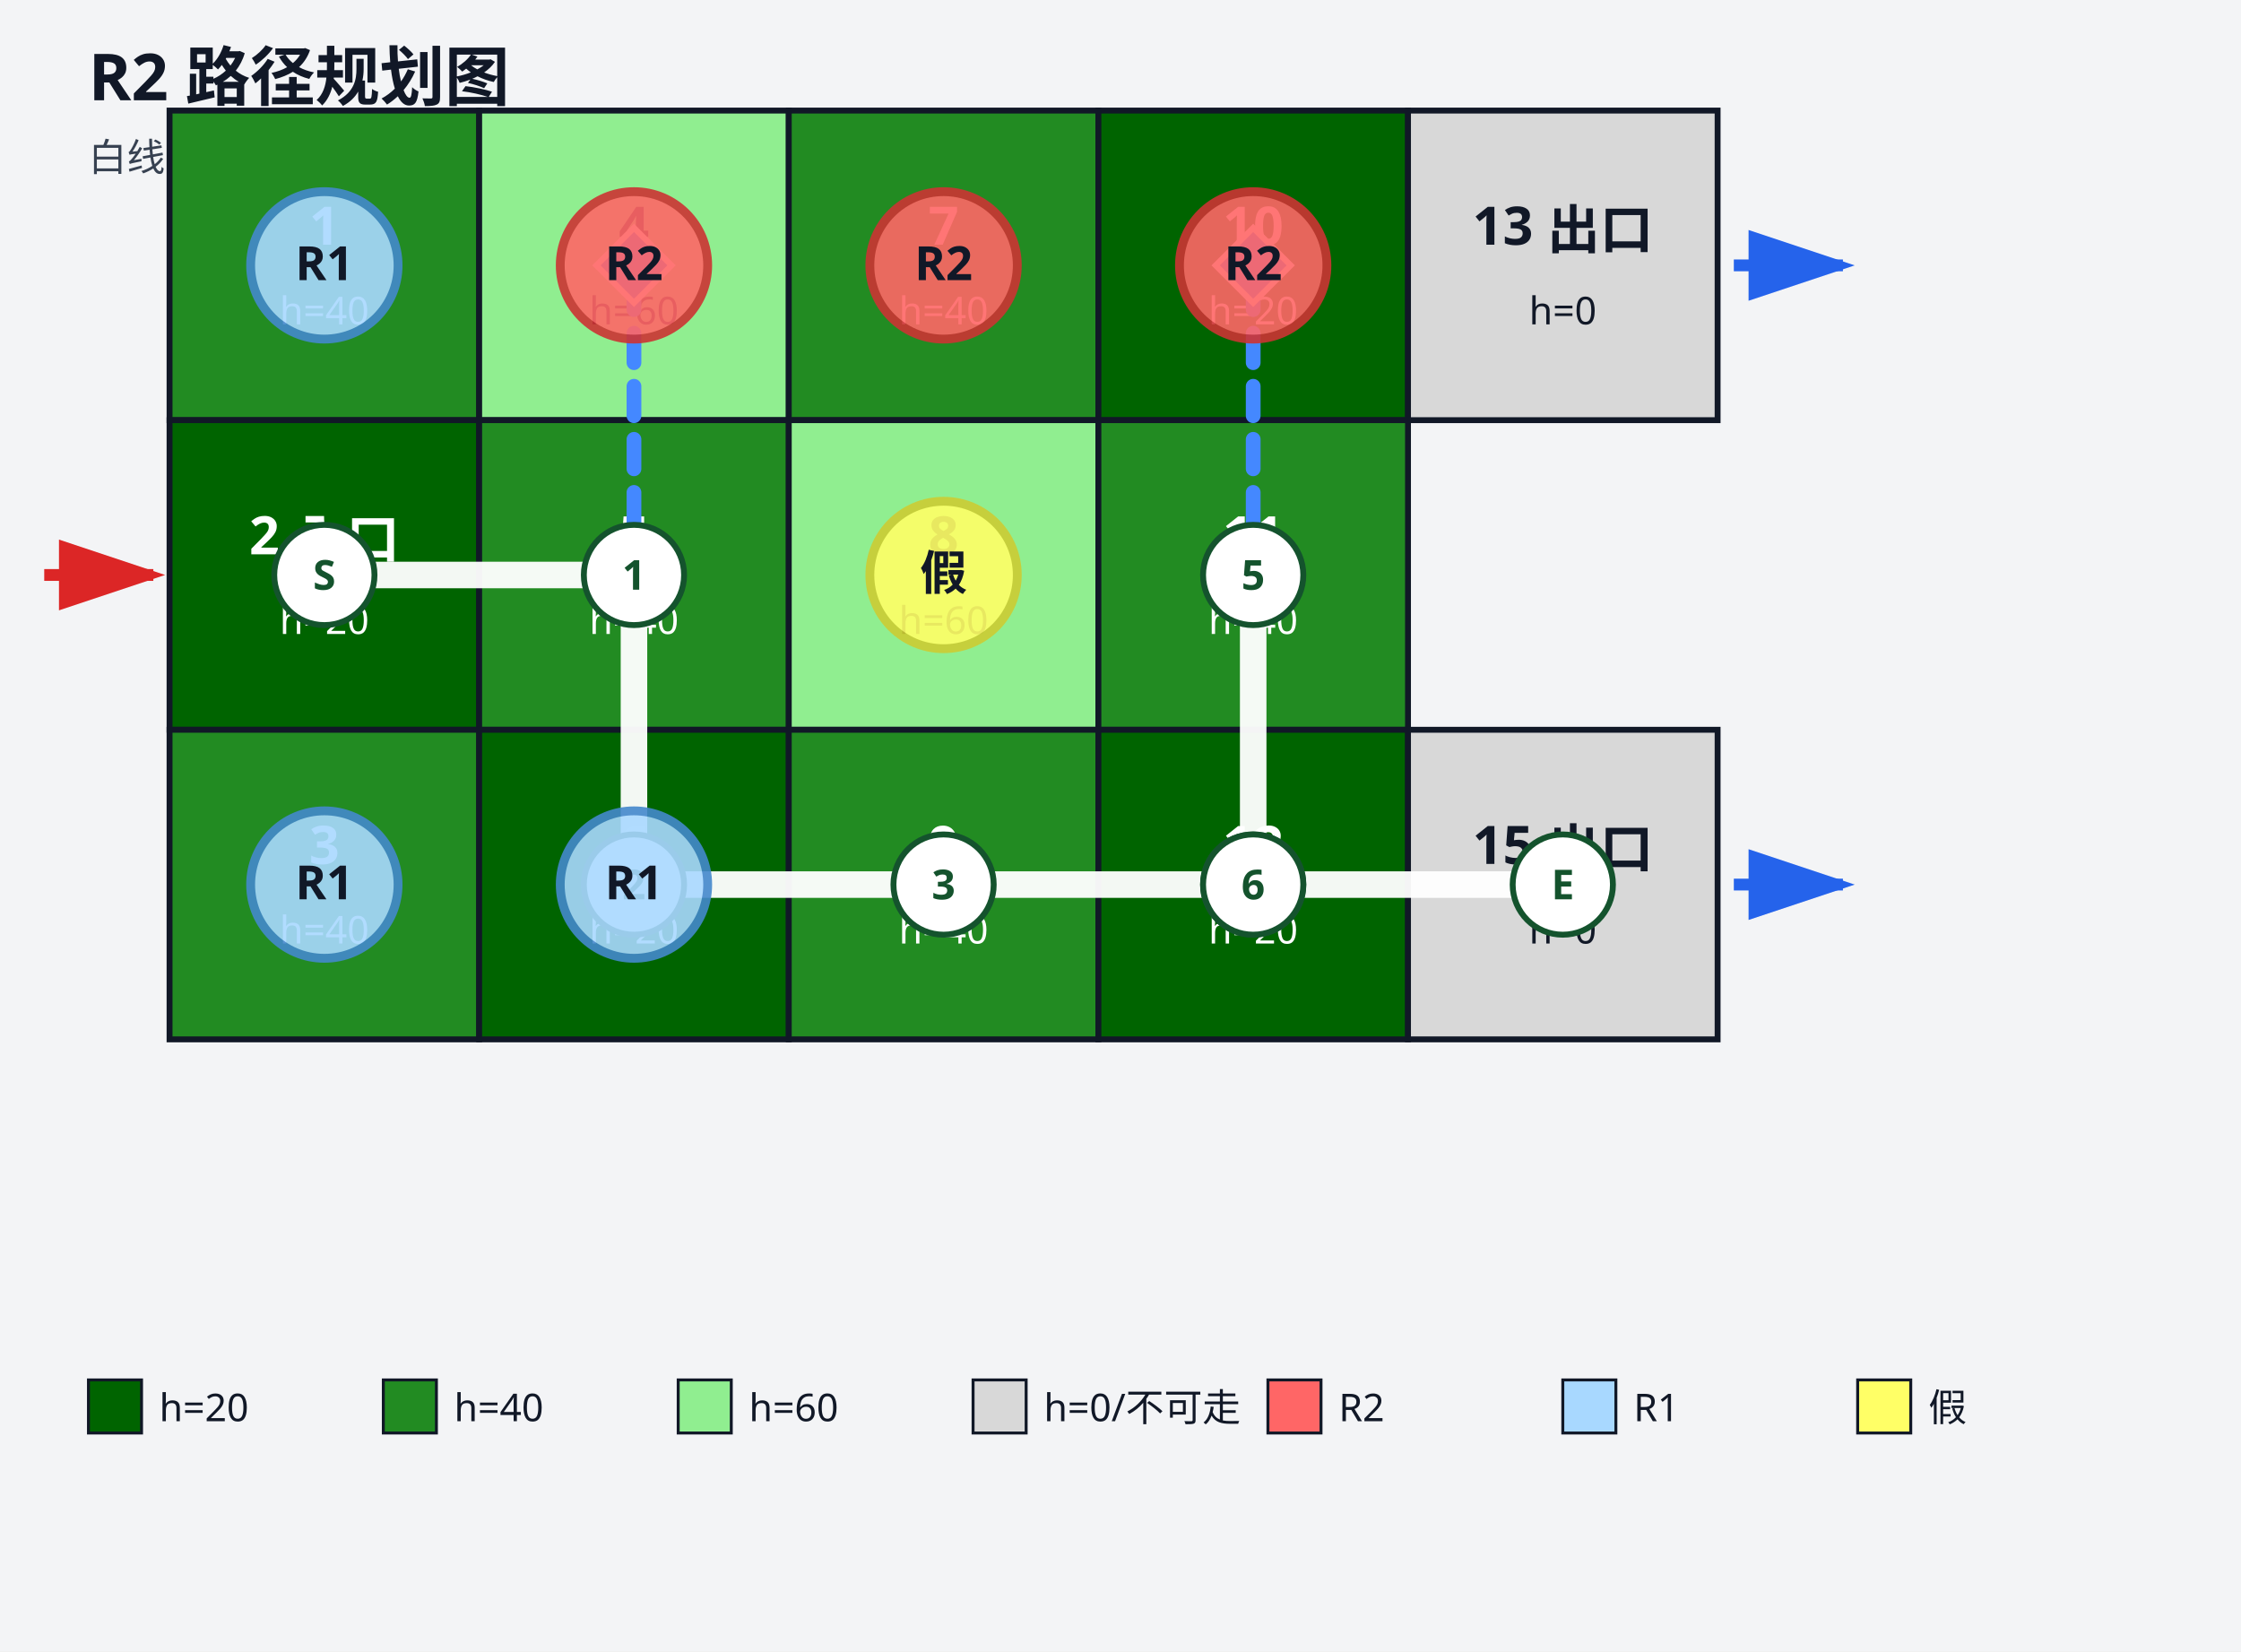
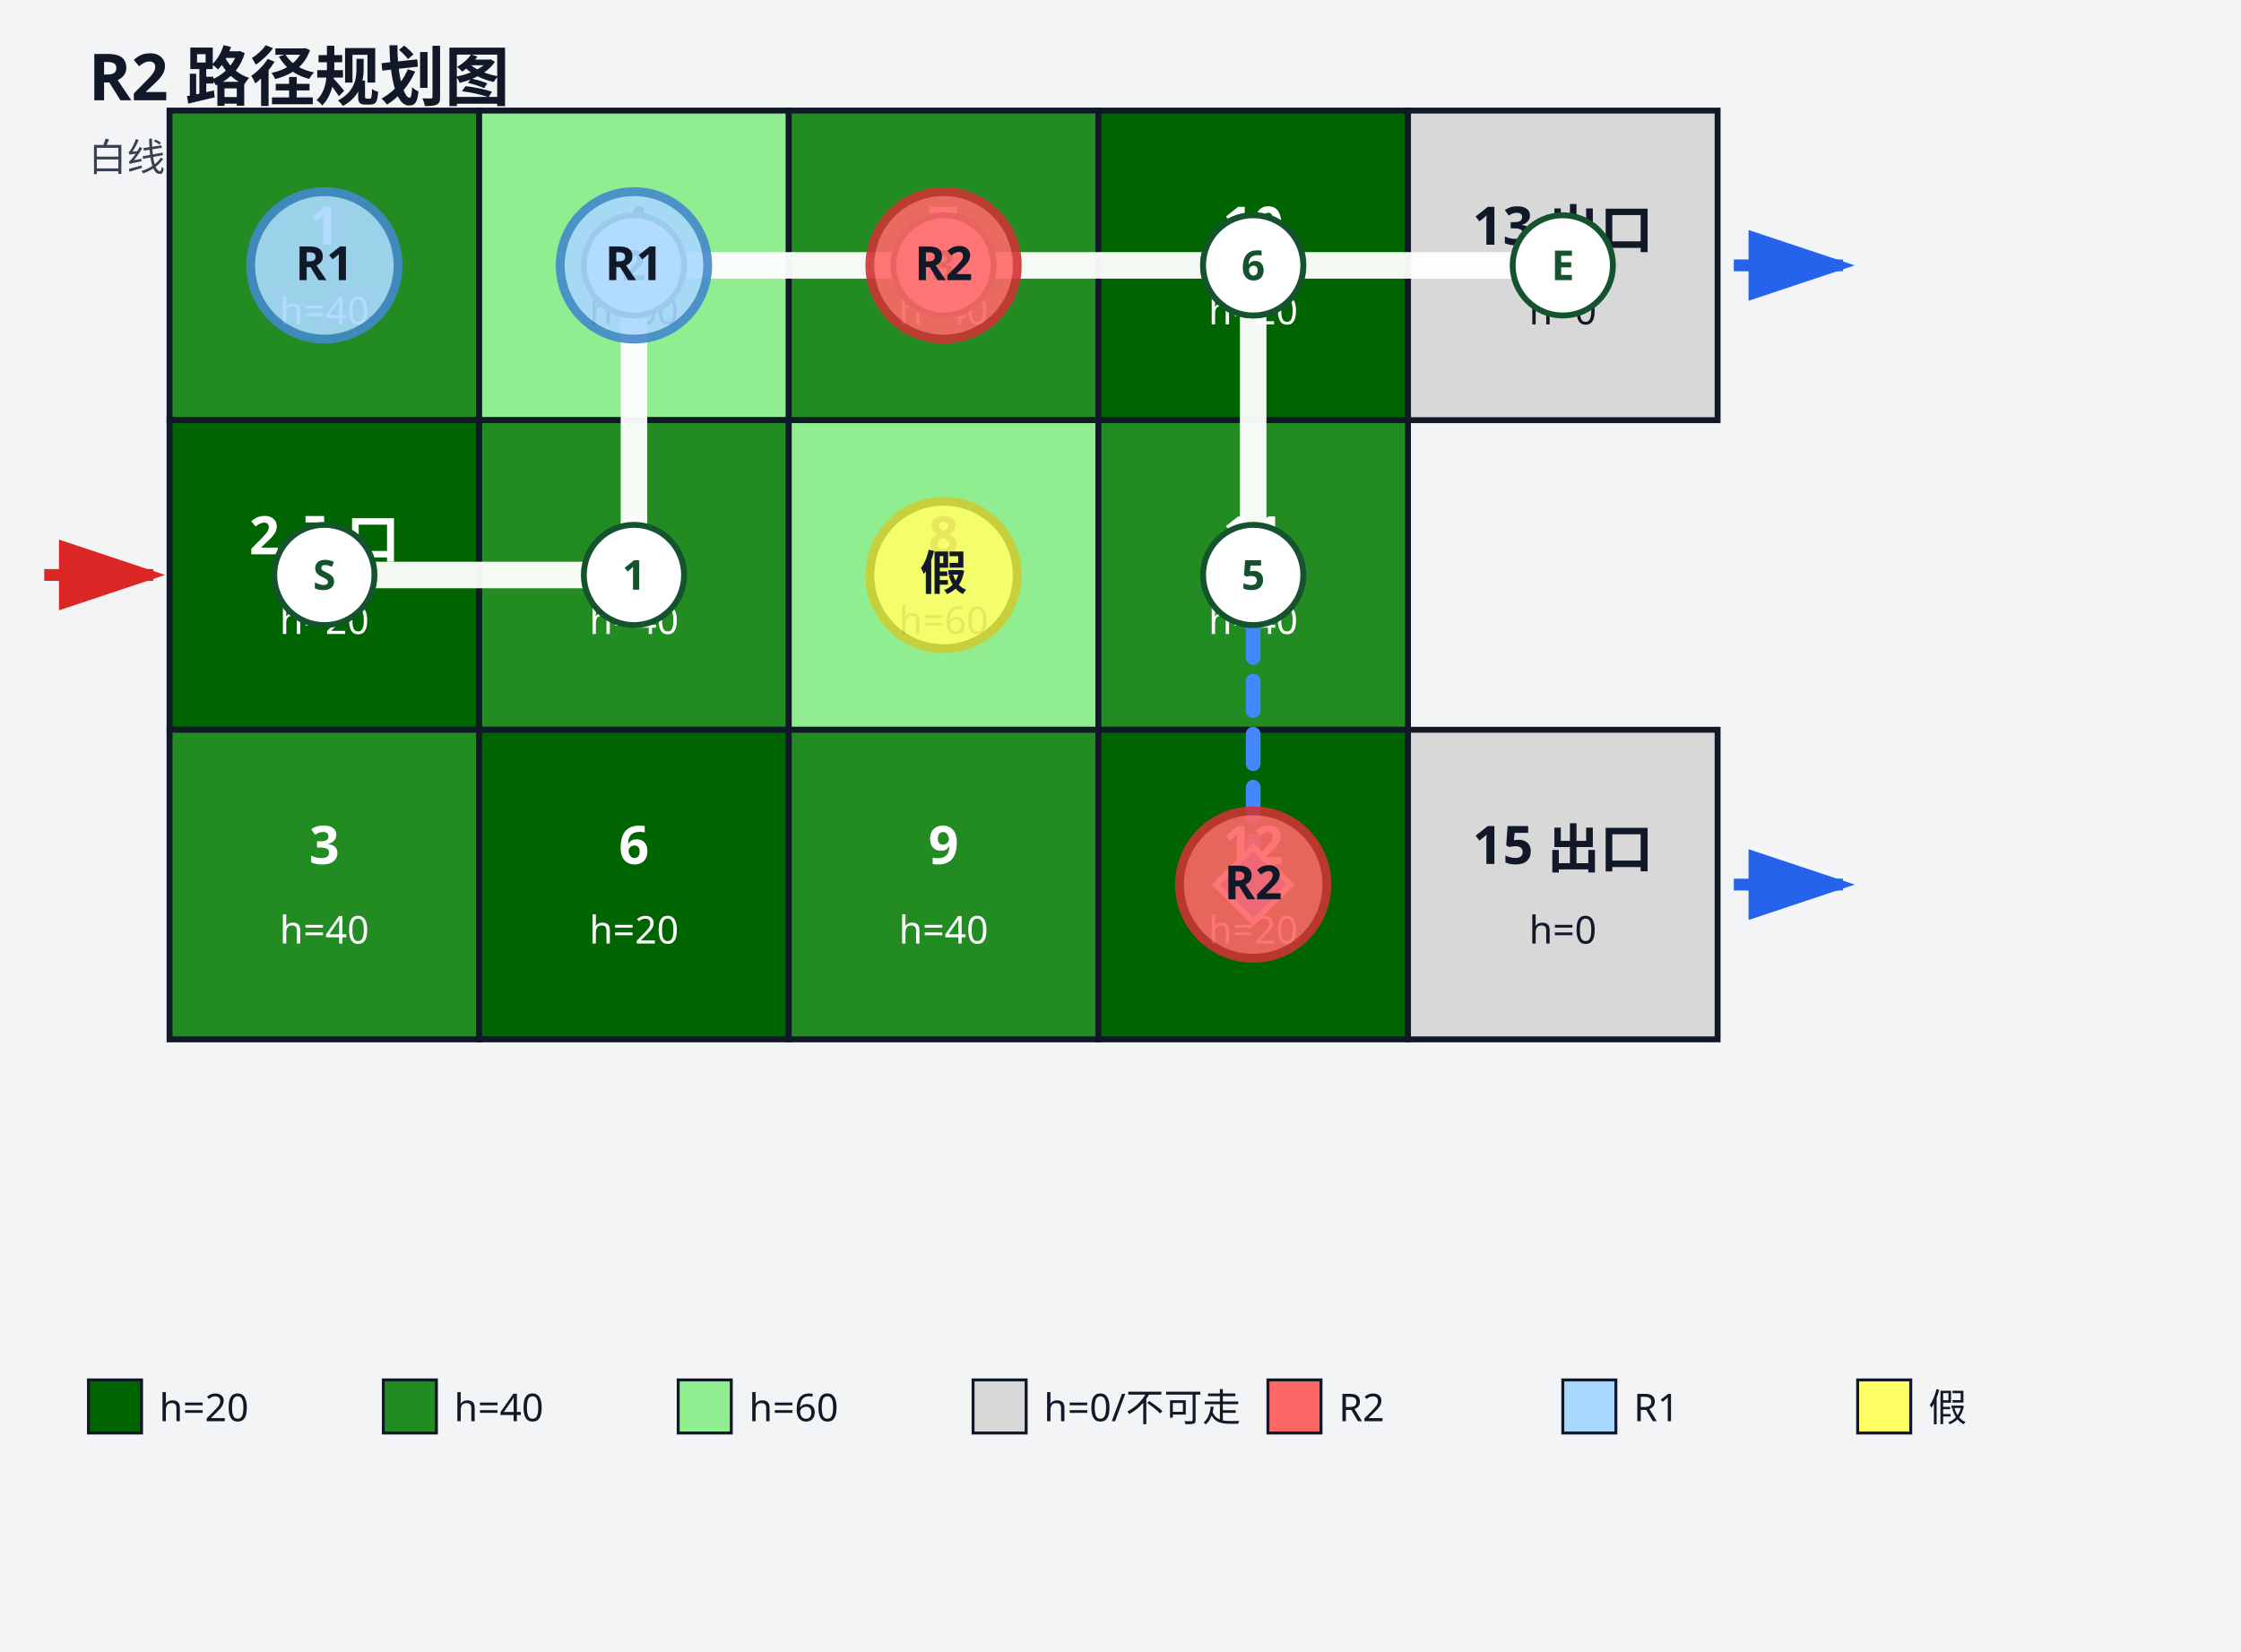
<svg xmlns="http://www.w3.org/2000/svg" width="760" height="560" viewBox="0 0 760 560">
  <rect width="100%" height="100%" fill="#f3f4f6" />
  <text x="30" y="34" font-size="22" font-family="sans-serif" font-weight="700" fill="#111827">R2 路径规划图</text>
  <text x="30" y="58" font-size="13" font-family="sans-serif" fill="#374151">白线=移动路径，蓝色虚线=夹取路径</text>
  <rect x="57.5" y="37.5" width="105" height="105" fill="#228B22" stroke="#111827" stroke-width="2" />
  <text x="110.0" y="83.0" font-size="18" font-family="sans-serif" font-weight="700" text-anchor="middle" fill="#ffffff">1</text>
  <text x="110.0" y="110.0" font-size="13" font-family="sans-serif" text-anchor="middle" fill="#ffffff">h=40</text>
  <rect x="57.5" y="142.5" width="105" height="105" fill="#006400" stroke="#111827" stroke-width="2" />
  <text x="110.0" y="188.0" font-size="18" font-family="sans-serif" font-weight="700" text-anchor="middle" fill="#ffffff">2 入口</text>
  <text x="110.0" y="215.0" font-size="13" font-family="sans-serif" text-anchor="middle" fill="#ffffff">h=20</text>
  <rect x="57.5" y="247.5" width="105" height="105" fill="#228B22" stroke="#111827" stroke-width="2" />
  <text x="110.0" y="293.0" font-size="18" font-family="sans-serif" font-weight="700" text-anchor="middle" fill="#ffffff">3</text>
  <text x="110.0" y="320.0" font-size="13" font-family="sans-serif" text-anchor="middle" fill="#ffffff">h=40</text>
  <rect x="162.5" y="37.5" width="105" height="105" fill="#90EE90" stroke="#111827" stroke-width="2" />
  <text x="215.0" y="83.0" font-size="18" font-family="sans-serif" font-weight="700" text-anchor="middle" fill="#111827">4</text>
  <text x="215.0" y="110.0" font-size="13" font-family="sans-serif" text-anchor="middle" fill="#111827">h=60</text>
  <rect x="162.5" y="142.5" width="105" height="105" fill="#228B22" stroke="#111827" stroke-width="2" />
  <text x="215.0" y="188.0" font-size="18" font-family="sans-serif" font-weight="700" text-anchor="middle" fill="#ffffff">5</text>
  <text x="215.0" y="215.0" font-size="13" font-family="sans-serif" text-anchor="middle" fill="#ffffff">h=40</text>
  <rect x="162.5" y="247.5" width="105" height="105" fill="#006400" stroke="#111827" stroke-width="2" />
  <text x="215.0" y="293.0" font-size="18" font-family="sans-serif" font-weight="700" text-anchor="middle" fill="#ffffff">6</text>
  <text x="215.0" y="320.0" font-size="13" font-family="sans-serif" text-anchor="middle" fill="#ffffff">h=20</text>
  <rect x="267.5" y="37.5" width="105" height="105" fill="#228B22" stroke="#111827" stroke-width="2" />
  <text x="320.0" y="83.0" font-size="18" font-family="sans-serif" font-weight="700" text-anchor="middle" fill="#ffffff">7</text>
  <text x="320.0" y="110.0" font-size="13" font-family="sans-serif" text-anchor="middle" fill="#ffffff">h=40</text>
  <rect x="267.5" y="142.5" width="105" height="105" fill="#90EE90" stroke="#111827" stroke-width="2" />
  <text x="320.0" y="188.0" font-size="18" font-family="sans-serif" font-weight="700" text-anchor="middle" fill="#111827">8</text>
  <text x="320.0" y="215.0" font-size="13" font-family="sans-serif" text-anchor="middle" fill="#111827">h=60</text>
  <rect x="267.5" y="247.5" width="105" height="105" fill="#228B22" stroke="#111827" stroke-width="2" />
  <text x="320.0" y="293.0" font-size="18" font-family="sans-serif" font-weight="700" text-anchor="middle" fill="#ffffff">9</text>
  <text x="320.0" y="320.0" font-size="13" font-family="sans-serif" text-anchor="middle" fill="#ffffff">h=40</text>
  <rect x="372.5" y="37.5" width="105" height="105" fill="#006400" stroke="#111827" stroke-width="2" />
  <text x="425.0" y="83.0" font-size="18" font-family="sans-serif" font-weight="700" text-anchor="middle" fill="#ffffff">10</text>
  <text x="425.0" y="110.0" font-size="13" font-family="sans-serif" text-anchor="middle" fill="#ffffff">h=20</text>
  <rect x="372.5" y="142.5" width="105" height="105" fill="#228B22" stroke="#111827" stroke-width="2" />
  <text x="425.0" y="188.0" font-size="18" font-family="sans-serif" font-weight="700" text-anchor="middle" fill="#ffffff">11</text>
  <text x="425.0" y="215.0" font-size="13" font-family="sans-serif" text-anchor="middle" fill="#ffffff">h=40</text>
  <rect x="372.5" y="247.5" width="105" height="105" fill="#006400" stroke="#111827" stroke-width="2" />
  <text x="425.0" y="293.0" font-size="18" font-family="sans-serif" font-weight="700" text-anchor="middle" fill="#ffffff">12</text>
  <text x="425.0" y="320.0" font-size="13" font-family="sans-serif" text-anchor="middle" fill="#ffffff">h=20</text>
  <rect x="477.5" y="37.5" width="105" height="105" fill="#d8d8d8" stroke="#111827" stroke-width="2" />
  <text x="530.0" y="83.0" font-size="18" font-family="sans-serif" font-weight="700" text-anchor="middle" fill="#111827">13 出口</text>
  <text x="530.0" y="110.0" font-size="13" font-family="sans-serif" text-anchor="middle" fill="#111827">h=0</text>
  <rect x="477.5" y="247.5" width="105" height="105" fill="#d8d8d8" stroke="#111827" stroke-width="2" />
  <text x="530.0" y="293.0" font-size="18" font-family="sans-serif" font-weight="700" text-anchor="middle" fill="#111827">15 出口</text>
  <text x="530.0" y="320.0" font-size="13" font-family="sans-serif" text-anchor="middle" fill="#111827">h=0</text>
  <defs>
    <marker id="arrow-red" markerWidth="10" markerHeight="10" refX="8" refY="3" orient="auto" markerUnits="strokeWidth">
      <path d="M0,0 L0,6 L9,3 z" fill="#dc2626" />
    </marker>
    <marker id="arrow-blue" markerWidth="10" markerHeight="10" refX="8" refY="3" orient="auto" markerUnits="strokeWidth">
      <path d="M0,0 L0,6 L9,3 z" fill="#2563eb" />
    </marker>
  </defs>
  <line x1="15.0" y1="195.0" x2="52.0" y2="195.0" stroke="#dc2626" stroke-width="4" marker-end="url(#arrow-red)" />
  <line x1="588.0" y1="90.0" x2="625.0" y2="90.0" stroke="#2563eb" stroke-width="4" marker-end="url(#arrow-blue)" />
  <line x1="588.0" y1="300.0" x2="625.0" y2="300.0" stroke="#2563eb" stroke-width="4" marker-end="url(#arrow-blue)" />
-   <polyline points="110.0,195.0 215.0,195.0 215.0,300.0 320.0,300.0 425.0,300.0 425.0,195.0 425.0,300.0 530.0,300.0" fill="none" stroke="#ffffff" stroke-width="9" stroke-linecap="round" stroke-linejoin="round" opacity="0.95" />
-   <line x1="215.0" y1="195.0" x2="215.0" y2="90.0" stroke="#4488ff" stroke-width="5" stroke-dasharray="10 8" stroke-linecap="round" />
-   <rect x="206.0" y="81.0" width="18" height="18" fill="#4488ff" stroke="#ffffff" stroke-width="2" transform="rotate(45 215.0 90.0)" />
-   <line x1="425.0" y1="195.0" x2="425.0" y2="90.0" stroke="#4488ff" stroke-width="5" stroke-dasharray="10 8" stroke-linecap="round" />
-   <rect x="416.0" y="81.0" width="18" height="18" fill="#4488ff" stroke="#ffffff" stroke-width="2" transform="rotate(45 425.0 90.0)" />
+   <polyline points="110.0,195.0 215.0,195.0 215.0,90.0 320.0,90.0 425.0,90.0 425.0,195.0 425.0,90.0 530.0,90.0" fill="none" stroke="#ffffff" stroke-width="9" stroke-linecap="round" stroke-linejoin="round" opacity="0.95" />
+   <line x1="425.0" y1="195.0" x2="425.0" y2="300.0" stroke="#4488ff" stroke-width="5" stroke-dasharray="10 8" stroke-linecap="round" />
+   <rect x="416.0" y="291.0" width="18" height="18" fill="#4488ff" stroke="#ffffff" stroke-width="2" transform="rotate(45 425.0 300.0)" />
  <circle cx="110.0" cy="195.0" r="17" fill="#ffffff" stroke="#14532d" stroke-width="2" />
  <text x="110.0" y="200.0" font-size="14" font-family="sans-serif" font-weight="700" text-anchor="middle" fill="#14532d">S</text>
  <circle cx="215.0" cy="195.0" r="17" fill="#ffffff" stroke="#14532d" stroke-width="2" />
  <text x="215.0" y="200.0" font-size="14" font-family="sans-serif" font-weight="700" text-anchor="middle" fill="#14532d">1</text>
-   <circle cx="215.0" cy="300.0" r="17" fill="#ffffff" stroke="#14532d" stroke-width="2" />
-   <text x="215.0" y="305.0" font-size="14" font-family="sans-serif" font-weight="700" text-anchor="middle" fill="#14532d">2</text>
-   <circle cx="320.0" cy="300.0" r="17" fill="#ffffff" stroke="#14532d" stroke-width="2" />
-   <text x="320.0" y="305.0" font-size="14" font-family="sans-serif" font-weight="700" text-anchor="middle" fill="#14532d">3</text>
-   <circle cx="425.0" cy="300.0" r="17" fill="#ffffff" stroke="#14532d" stroke-width="2" />
-   <text x="425.0" y="305.0" font-size="14" font-family="sans-serif" font-weight="700" text-anchor="middle" fill="#14532d">4</text>
+   <circle cx="215.0" cy="90.0" r="17" fill="#ffffff" stroke="#14532d" stroke-width="2" />
+   <text x="215.0" y="95.0" font-size="14" font-family="sans-serif" font-weight="700" text-anchor="middle" fill="#14532d">2</text>
+   <circle cx="320.0" cy="90.0" r="17" fill="#ffffff" stroke="#14532d" stroke-width="2" />
+   <text x="320.0" y="95.0" font-size="14" font-family="sans-serif" font-weight="700" text-anchor="middle" fill="#14532d">3</text>
+   <circle cx="425.0" cy="90.0" r="17" fill="#ffffff" stroke="#14532d" stroke-width="2" />
+   <text x="425.0" y="95.0" font-size="14" font-family="sans-serif" font-weight="700" text-anchor="middle" fill="#14532d">4</text>
  <circle cx="425.0" cy="195.0" r="17" fill="#ffffff" stroke="#14532d" stroke-width="2" />
  <text x="425.0" y="200.0" font-size="14" font-family="sans-serif" font-weight="700" text-anchor="middle" fill="#14532d">5</text>
-   <circle cx="425.0" cy="300.0" r="17" fill="#ffffff" stroke="#14532d" stroke-width="2" />
-   <text x="425.0" y="305.0" font-size="14" font-family="sans-serif" font-weight="700" text-anchor="middle" fill="#14532d">6</text>
-   <circle cx="530.0" cy="300.0" r="17" fill="#ffffff" stroke="#14532d" stroke-width="2" />
-   <text x="530.0" y="305.0" font-size="14" font-family="sans-serif" font-weight="700" text-anchor="middle" fill="#14532d">E</text>
+   <circle cx="425.0" cy="90.0" r="17" fill="#ffffff" stroke="#14532d" stroke-width="2" />
+   <text x="425.0" y="95.0" font-size="14" font-family="sans-serif" font-weight="700" text-anchor="middle" fill="#14532d">6</text>
+   <circle cx="530.0" cy="90.0" r="17" fill="#ffffff" stroke="#14532d" stroke-width="2" />
+   <text x="530.0" y="95.0" font-size="14" font-family="sans-serif" font-weight="700" text-anchor="middle" fill="#14532d">E</text>
  <circle cx="110.0" cy="90.0" r="25" fill="#a8d8ff" stroke="#4488cc" stroke-width="3" opacity="0.9" />
  <text x="110.0" y="95.0" font-size="16" font-family="sans-serif" font-weight="700" text-anchor="middle" fill="#111827">R1</text>
-   <circle cx="110.0" cy="300.0" r="25" fill="#a8d8ff" stroke="#4488cc" stroke-width="3" opacity="0.9" />
-   <text x="110.0" y="305.0" font-size="16" font-family="sans-serif" font-weight="700" text-anchor="middle" fill="#111827">R1</text>
-   <circle cx="215.0" cy="90.0" r="25" fill="#ff6666" stroke="#cc3333" stroke-width="3" opacity="0.9" />
-   <text x="215.0" y="95.0" font-size="16" font-family="sans-serif" font-weight="700" text-anchor="middle" fill="#111827">R2</text>
-   <circle cx="215.0" cy="300.0" r="25" fill="#a8d8ff" stroke="#4488cc" stroke-width="3" opacity="0.9" />
-   <text x="215.0" y="305.0" font-size="16" font-family="sans-serif" font-weight="700" text-anchor="middle" fill="#111827">R1</text>
+   <circle cx="215.0" cy="90.0" r="25" fill="#a8d8ff" stroke="#4488cc" stroke-width="3" opacity="0.9" />
+   <text x="215.0" y="95.0" font-size="16" font-family="sans-serif" font-weight="700" text-anchor="middle" fill="#111827">R1</text>
  <circle cx="320.0" cy="90.0" r="25" fill="#ff6666" stroke="#cc3333" stroke-width="3" opacity="0.9" />
  <text x="320.0" y="95.0" font-size="16" font-family="sans-serif" font-weight="700" text-anchor="middle" fill="#111827">R2</text>
  <circle cx="320.0" cy="195.0" r="25" fill="#ffff66" stroke="#cccc33" stroke-width="3" opacity="0.9" />
  <text x="320.0" y="200.0" font-size="16" font-family="sans-serif" font-weight="700" text-anchor="middle" fill="#111827">假</text>
-   <circle cx="425.0" cy="90.0" r="25" fill="#ff6666" stroke="#cc3333" stroke-width="3" opacity="0.9" />
-   <text x="425.0" y="95.0" font-size="16" font-family="sans-serif" font-weight="700" text-anchor="middle" fill="#111827">R2</text>
+   <circle cx="425.0" cy="300.0" r="25" fill="#ff6666" stroke="#cc3333" stroke-width="3" opacity="0.9" />
+   <text x="425.0" y="305.0" font-size="16" font-family="sans-serif" font-weight="700" text-anchor="middle" fill="#111827">R2</text>
  <rect x="30" y="468" width="18" height="18" fill="#006400" stroke="#111827" />
  <text x="54" y="482" font-size="13" font-family="sans-serif" fill="#111827">h=20</text>
  <rect x="130" y="468" width="18" height="18" fill="#228B22" stroke="#111827" />
  <text x="154" y="482" font-size="13" font-family="sans-serif" fill="#111827">h=40</text>
  <rect x="230" y="468" width="18" height="18" fill="#90EE90" stroke="#111827" />
  <text x="254" y="482" font-size="13" font-family="sans-serif" fill="#111827">h=60</text>
  <rect x="330" y="468" width="18" height="18" fill="#d8d8d8" stroke="#111827" />
  <text x="354" y="482" font-size="13" font-family="sans-serif" fill="#111827">h=0/不可走</text>
  <rect x="430" y="468" width="18" height="18" fill="#ff6666" stroke="#111827" />
  <text x="454" y="482" font-size="13" font-family="sans-serif" fill="#111827">R2</text>
  <rect x="530" y="468" width="18" height="18" fill="#a8d8ff" stroke="#111827" />
  <text x="554" y="482" font-size="13" font-family="sans-serif" fill="#111827">R1</text>
  <rect x="630" y="468" width="18" height="18" fill="#ffff66" stroke="#111827" />
  <text x="654" y="482" font-size="13" font-family="sans-serif" fill="#111827">假</text>
</svg>
